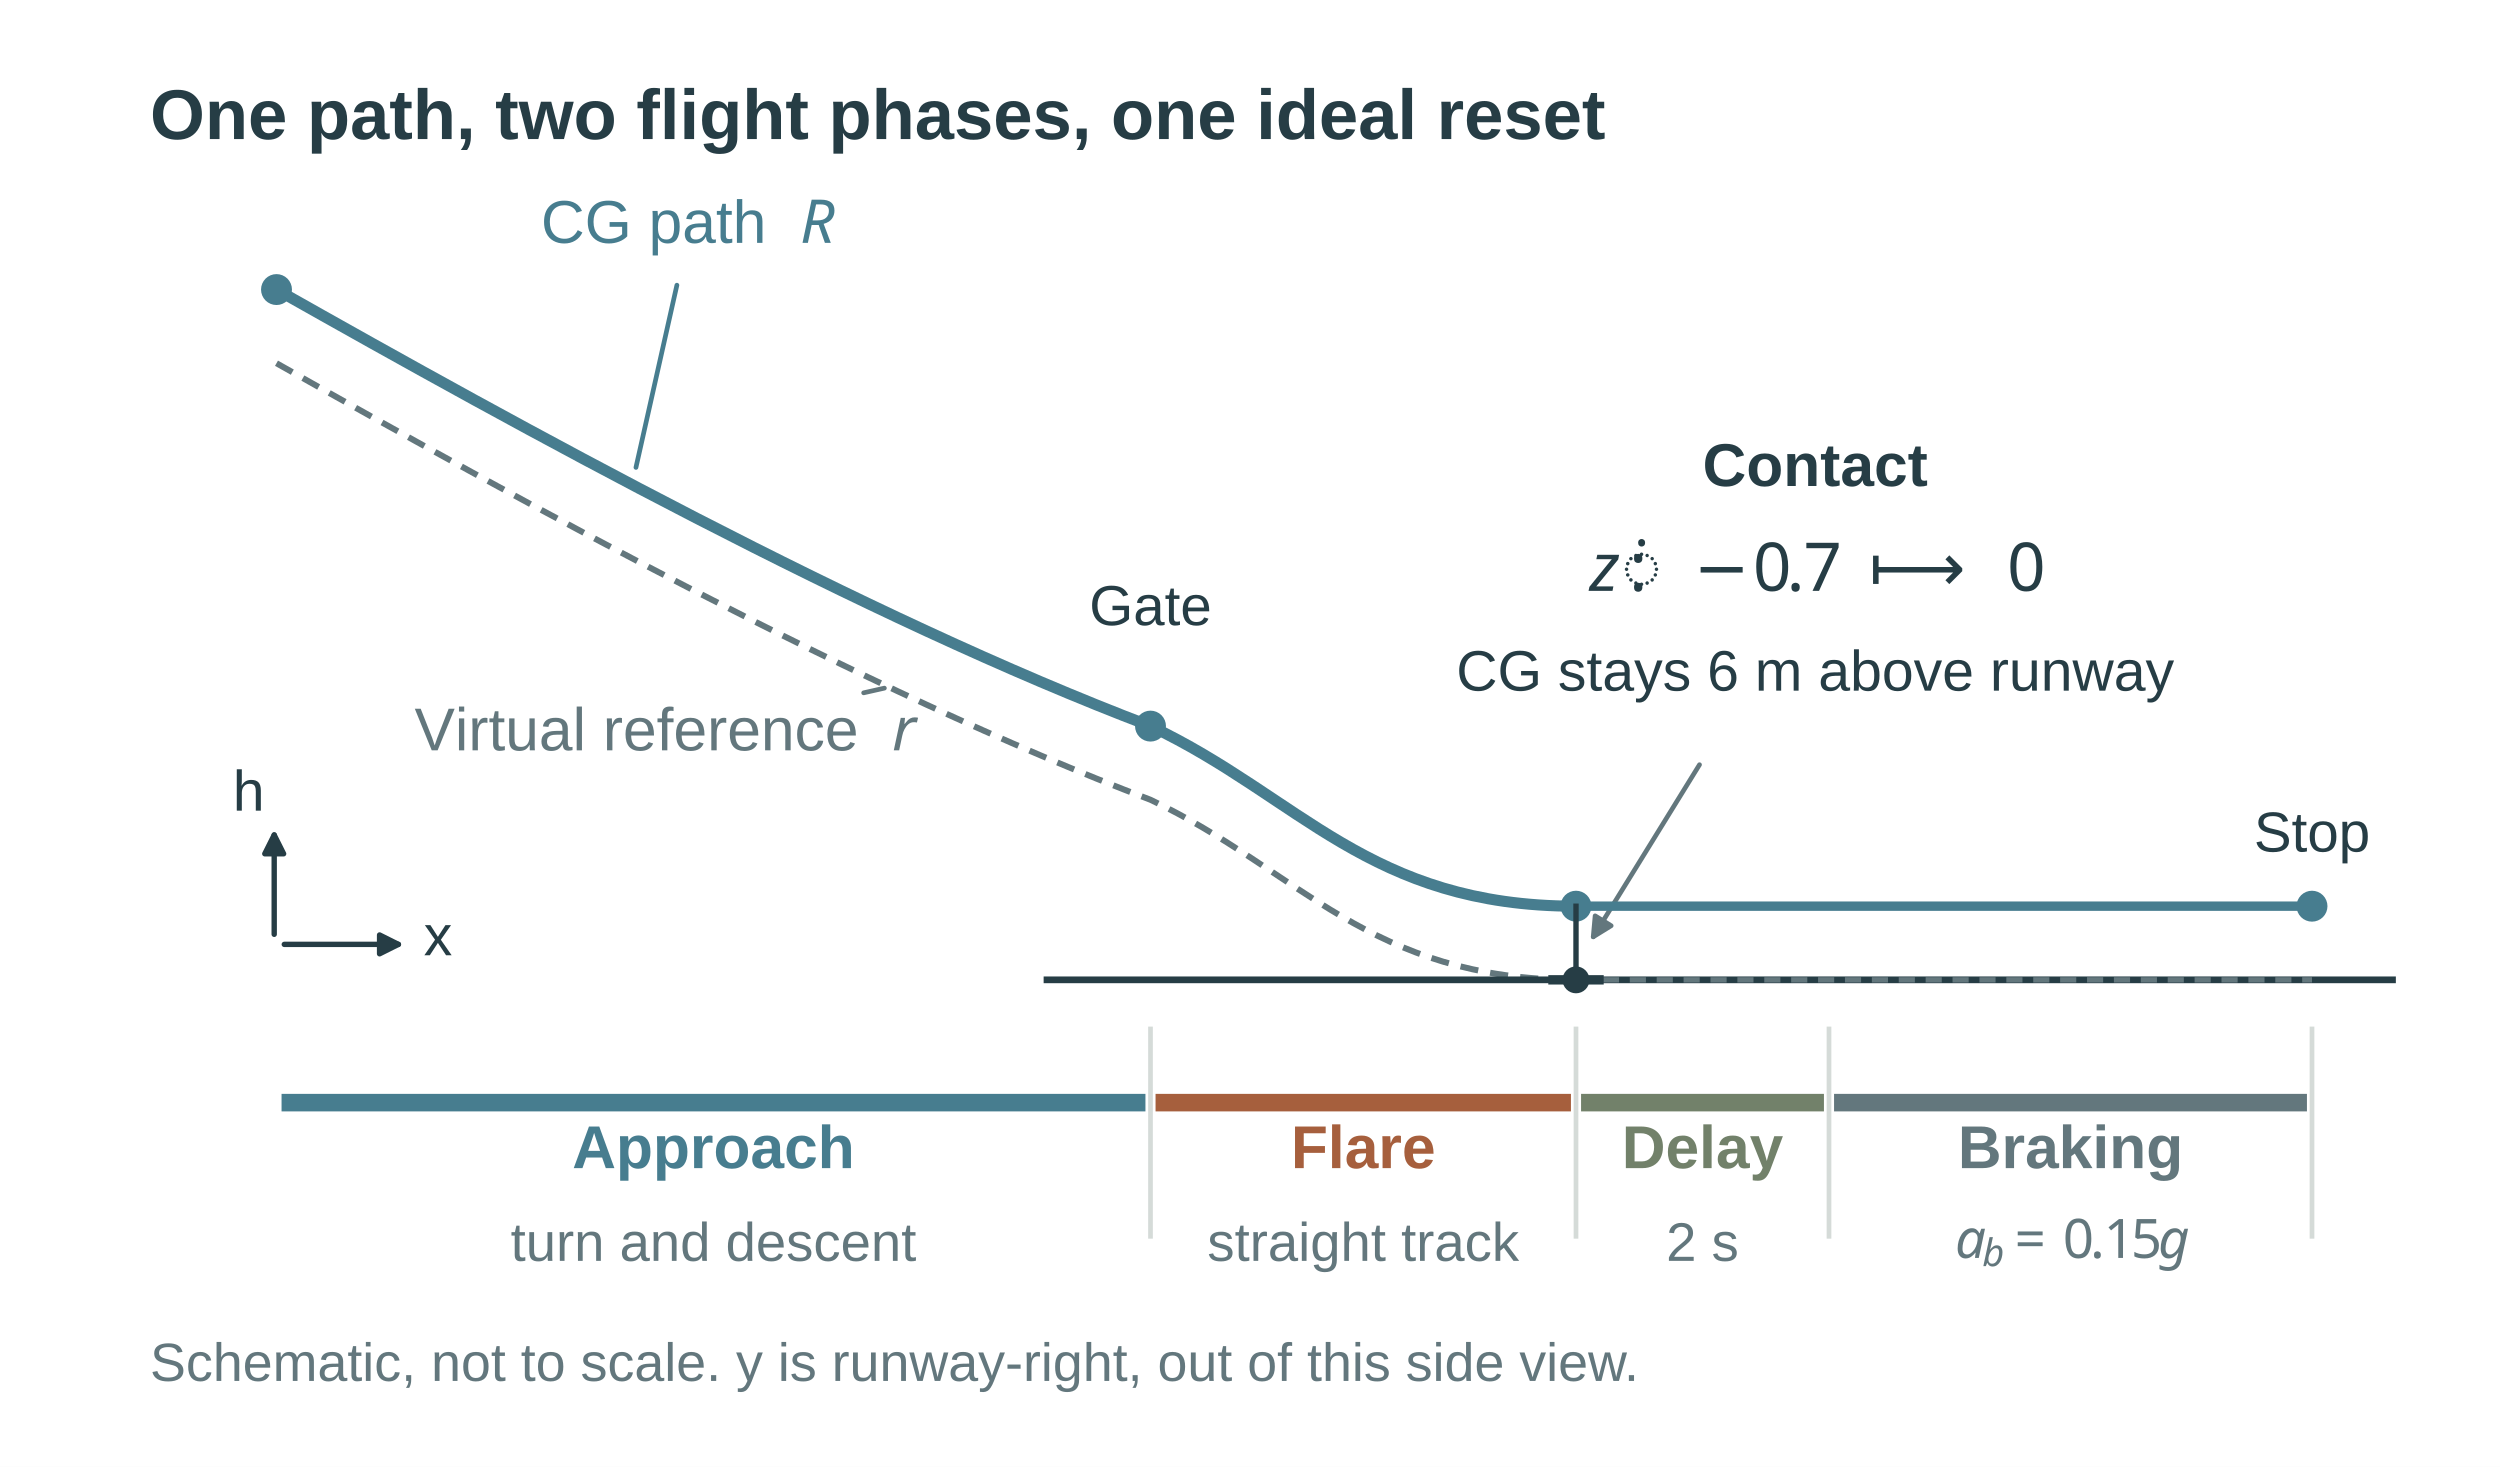
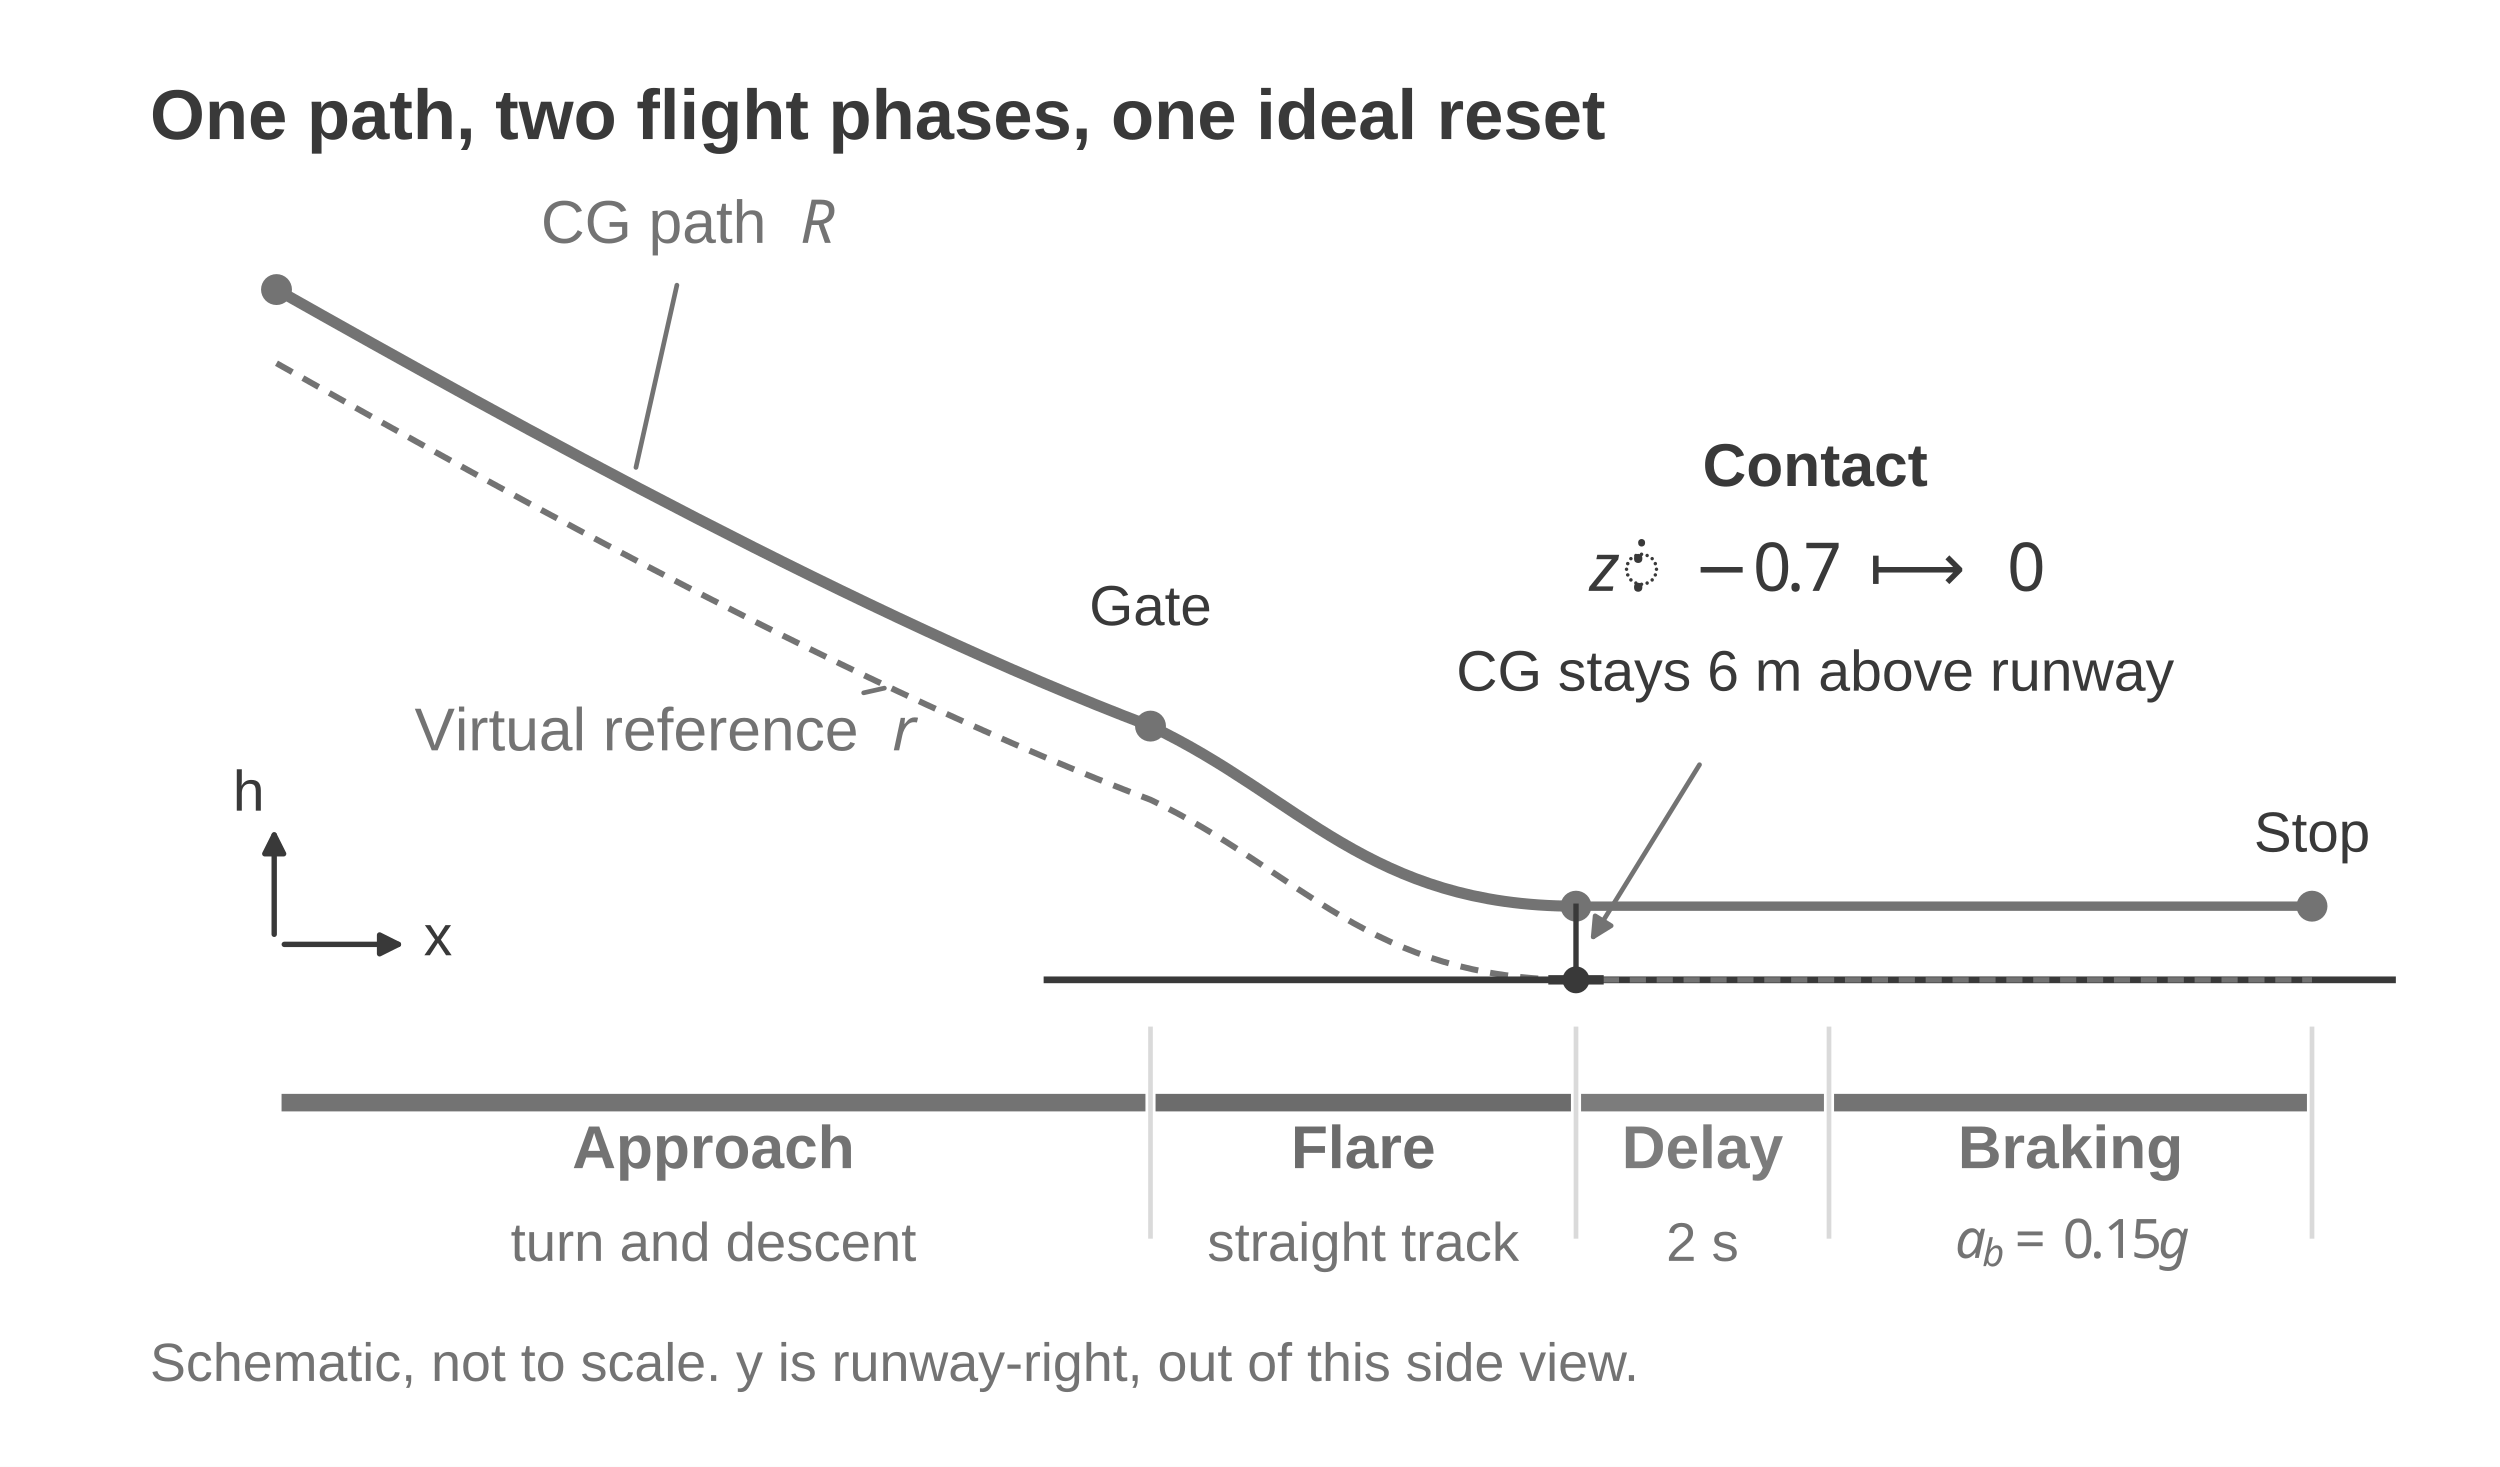
<svg xmlns="http://www.w3.org/2000/svg" xmlns:xlink="http://www.w3.org/1999/xlink" width="371.806pt" height="218.16pt" viewBox="0 0 371.806 218.16" version="1.1">
  <defs>
    <style type="text/css">*{stroke-linejoin: round; stroke-linecap: butt}</style>
  </defs>
  <g id="figure_1">
    <g id="patch_1">
      <path d="M 0 218.16  L 371.806 218.16  L 371.806 0  L 0 0  z " style="fill: #ffffff" />
    </g>
    <g id="axes_1">
      <g id="patch_2">
-         <path d="M 41.122 43.065  C 77.038 63.354 128.347 91.758 171.105 107.989  C 193.339 118.539 203.601 134.771 234.386 134.771  " clip-path="url(#p32cfe0b248)" style="fill: none; stroke: #477d8f; stroke-width: 1.65; stroke-linejoin: miter" />
+         <path d="M 41.122 43.065  C 77.038 63.354 128.347 91.758 171.105 107.989  C 193.339 118.539 203.601 134.771 234.386 134.771  " clip-path="url(#p32cfe0b248)" style="fill: none; stroke: #737373; stroke-width: 1.65; stroke-linejoin: miter" />
      </g>
      <g id="patch_3">
-         <path d="M 41.122 54.021  C 77.038 74.31 128.347 102.714 171.105 118.945  C 193.339 129.495 203.601 145.727 234.386 145.727  " clip-path="url(#p32cfe0b248)" style="fill: none; stroke-dasharray: 2.7,1.8; stroke-dashoffset: 0; stroke: #63777d; stroke-width: 0.9; stroke-linejoin: miter" />
+         <path d="M 41.122 54.021  C 77.038 74.31 128.347 102.714 171.105 118.945  C 193.339 129.495 203.601 145.727 234.386 145.727  " clip-path="url(#p32cfe0b248)" style="fill: none; stroke-dasharray: 2.7,1.8; stroke-dashoffset: 0; stroke: #737373; stroke-width: 0.9; stroke-linejoin: miter" />
      </g>
      <g id="patch_4">
-         <path d="M 252.754 113.729  Q 244.647 126.859 236.952 139.323  " clip-path="url(#p32cfe0b248)" style="fill: none; stroke: #63777d; stroke-width: 0.7; stroke-linecap: round" />
-         <path d="M 239.614 137.676  L 236.952 139.323  L 237.232 136.205  z " clip-path="url(#p32cfe0b248)" style="fill: #63777d; stroke: #63777d; stroke-width: 0.7; stroke-linecap: round" />
+         <path d="M 252.754 113.729  Q 244.647 126.859 236.952 139.323  " clip-path="url(#p32cfe0b248)" style="fill: none; stroke: #737373; stroke-width: 0.7; stroke-linecap: round" />
+         <path d="M 239.614 137.676  L 236.952 139.323  L 237.232 136.205  z " clip-path="url(#p32cfe0b248)" style="fill: #737373; stroke: #737373; stroke-width: 0.7; stroke-linecap: round" />
      </g>
      <g id="patch_5">
-         <path d="M 40.78 138.952  Q 40.78 131.117 40.78 124.176  " clip-path="url(#p32cfe0b248)" style="fill: none; stroke: #263d45; stroke-width: 0.8; stroke-linecap: round" />
-         <path d="M 39.38 126.976  L 40.78 124.176  L 42.18 126.976  z " clip-path="url(#p32cfe0b248)" style="fill: #263d45; stroke: #263d45; stroke-width: 0.8; stroke-linecap: round" />
+         <path d="M 40.78 138.952  Q 40.78 131.117 40.78 124.176  " clip-path="url(#p32cfe0b248)" style="fill: none; stroke: #393939; stroke-width: 0.8; stroke-linecap: round" />
+         <path d="M 39.38 126.976  L 40.78 124.176  L 42.18 126.976  z " clip-path="url(#p32cfe0b248)" style="fill: #393939; stroke: #393939; stroke-width: 0.8; stroke-linecap: round" />
      </g>
      <g id="patch_6">
-         <path d="M 42.28 140.451  Q 51.213 140.451 59.252 140.451  " clip-path="url(#p32cfe0b248)" style="fill: none; stroke: #263d45; stroke-width: 0.8; stroke-linecap: round" />
-         <path d="M 56.452 139.051  L 59.252 140.451  L 56.452 141.851  z " clip-path="url(#p32cfe0b248)" style="fill: #263d45; stroke: #263d45; stroke-width: 0.8; stroke-linecap: round" />
+         <path d="M 42.28 140.451  Q 51.213 140.451 59.252 140.451  " clip-path="url(#p32cfe0b248)" style="fill: none; stroke: #393939; stroke-width: 0.8; stroke-linecap: round" />
+         <path d="M 56.452 139.051  L 59.252 140.451  L 56.452 141.851  z " clip-path="url(#p32cfe0b248)" style="fill: #393939; stroke: #393939; stroke-width: 0.8; stroke-linecap: round" />
      </g>
      <g id="line2d_1">
-         <path d="M 234.386 134.771  L 343.846 134.771  " clip-path="url(#p32cfe0b248)" style="fill: none; stroke: #477d8f; stroke-width: 1.4; stroke-linecap: square" />
+         <path d="M 234.386 134.771  L 343.846 134.771  " clip-path="url(#p32cfe0b248)" style="fill: none; stroke: #737373; stroke-width: 1.4; stroke-linecap: square" />
      </g>
      <g id="line2d_2">
-         <path d="M 155.712 145.727  L 355.818 145.727  " clip-path="url(#p32cfe0b248)" style="fill: none; stroke: #263d45; stroke-linecap: square" />
+         <path d="M 155.712 145.727  L 355.818 145.727  " clip-path="url(#p32cfe0b248)" style="fill: none; stroke: #393939; stroke-linecap: square" />
      </g>
      <g id="line2d_3">
-         <path d="M 234.386 145.727  L 343.846 145.727  " clip-path="url(#p32cfe0b248)" style="fill: none; stroke-dasharray: 2.4,1.6; stroke-dashoffset: 0; stroke: #63777d; stroke-width: 0.8" />
+         <path d="M 234.386 145.727  L 343.846 145.727  " clip-path="url(#p32cfe0b248)" style="fill: none; stroke-dasharray: 2.4,1.6; stroke-dashoffset: 0; stroke: #737373; stroke-width: 0.8" />
      </g>
      <g id="line2d_4">
        <defs>
-           <path id="m4029d57a98" d="M 0 1.8  C 0.477 1.8 0.935 1.61 1.273 1.273  C 1.61 0.935 1.8 0.477 1.8 0  C 1.8 -0.477 1.61 -0.935 1.273 -1.273  C 0.935 -1.61 0.477 -1.8 0 -1.8  C -0.477 -1.8 -0.935 -1.61 -1.273 -1.273  C -1.61 -0.935 -1.8 -0.477 -1.8 0  C -1.8 0.477 -1.61 0.935 -1.273 1.273  C -0.935 1.61 -0.477 1.8 0 1.8  z " style="stroke: #477d8f" />
+           <path id="mbe10834505" d="M 0 1.8  C 0.477 1.8 0.935 1.61 1.273 1.273  C 1.61 0.935 1.8 0.477 1.8 0  C 1.8 -0.477 1.61 -0.935 1.273 -1.273  C 0.935 -1.61 0.477 -1.8 0 -1.8  C -0.477 -1.8 -0.935 -1.61 -1.273 -1.273  C -1.61 -0.935 -1.8 -0.477 -1.8 0  C -1.8 0.477 -1.61 0.935 -1.273 1.273  C -0.935 1.61 -0.477 1.8 0 1.8  z " style="stroke: #737373" />
        </defs>
        <g clip-path="url(#p32cfe0b248)">
-           <use xlink:href="#m4029d57a98" x="41.122" y="43.065" style="fill: #477d8f; stroke: #477d8f" />
+           <use xlink:href="#mbe10834505" x="41.122" y="43.065" style="fill: #737373; stroke: #737373" />
        </g>
      </g>
      <g id="line2d_5">
        <g clip-path="url(#p32cfe0b248)">
-           <use xlink:href="#m4029d57a98" x="171.105" y="107.989" style="fill: #477d8f; stroke: #477d8f" />
+           <use xlink:href="#mbe10834505" x="171.105" y="107.989" style="fill: #737373; stroke: #737373" />
        </g>
      </g>
      <g id="line2d_6">
        <g clip-path="url(#p32cfe0b248)">
-           <use xlink:href="#m4029d57a98" x="234.386" y="134.771" style="fill: #477d8f; stroke: #477d8f" />
+           <use xlink:href="#mbe10834505" x="234.386" y="134.771" style="fill: #737373; stroke: #737373" />
        </g>
      </g>
      <g id="line2d_7">
        <g clip-path="url(#p32cfe0b248)">
-           <use xlink:href="#m4029d57a98" x="343.846" y="134.771" style="fill: #477d8f; stroke: #477d8f" />
+           <use xlink:href="#mbe10834505" x="343.846" y="134.771" style="fill: #737373; stroke: #737373" />
        </g>
      </g>
      <g id="line2d_8">
        <defs>
-           <path id="m32516bc7f3" d="M 0 1.5  C 0.398 1.5 0.779 1.342 1.061 1.061  C 1.342 0.779 1.5 0.398 1.5 0  C 1.5 -0.398 1.342 -0.779 1.061 -1.061  C 0.779 -1.342 0.398 -1.5 0 -1.5  C -0.398 -1.5 -0.779 -1.342 -1.061 -1.061  C -1.342 -0.779 -1.5 -0.398 -1.5 0  C -1.5 0.398 -1.342 0.779 -1.061 1.061  C -0.779 1.342 -0.398 1.5 0 1.5  z " style="stroke: #263d45" />
+           <path id="m678fc02b73" d="M 0 1.5  C 0.398 1.5 0.779 1.342 1.061 1.061  C 1.342 0.779 1.5 0.398 1.5 0  C 1.5 -0.398 1.342 -0.779 1.061 -1.061  C 0.779 -1.342 0.398 -1.5 0 -1.5  C -0.398 -1.5 -0.779 -1.342 -1.061 -1.061  C -1.342 -0.779 -1.5 -0.398 -1.5 0  C -1.5 0.398 -1.342 0.779 -1.061 1.061  C -0.779 1.342 -0.398 1.5 0 1.5  z " style="stroke: #393939" />
        </defs>
        <g clip-path="url(#p32cfe0b248)">
-           <use xlink:href="#m32516bc7f3" x="234.386" y="145.727" style="fill: #263d45; stroke: #263d45" />
+           <use xlink:href="#m678fc02b73" x="234.386" y="145.727" style="fill: #393939; stroke: #393939" />
        </g>
      </g>
      <g id="line2d_9">
-         <path d="M 234.386 145.727  L 234.386 134.771  " clip-path="url(#p32cfe0b248)" style="fill: none; stroke: #263d45; stroke-width: 0.8; stroke-linecap: square" />
+         <path d="M 234.386 145.727  L 234.386 134.771  " clip-path="url(#p32cfe0b248)" style="fill: none; stroke: #393939; stroke-width: 0.8; stroke-linecap: square" />
      </g>
      <g id="line2d_10">
-         <path d="M 230.966 145.727  L 237.807 145.727  " clip-path="url(#p32cfe0b248)" style="fill: none; stroke: #263d45; stroke-width: 1.4; stroke-linecap: square" />
+         <path d="M 230.966 145.727  L 237.807 145.727  " clip-path="url(#p32cfe0b248)" style="fill: none; stroke: #393939; stroke-width: 1.4; stroke-linecap: square" />
      </g>
      <g id="line2d_11">
-         <path d="M 171.105 183.87  L 171.105 153.031  " clip-path="url(#p32cfe0b248)" style="fill: none; stroke: #d5dbd8; stroke-width: 0.7; stroke-linecap: square" />
+         <path d="M 171.105 183.87  L 171.105 153.031  " clip-path="url(#p32cfe0b248)" style="fill: none; stroke: #dadada; stroke-width: 0.7; stroke-linecap: square" />
      </g>
      <g id="line2d_12">
-         <path d="M 234.386 183.87  L 234.386 153.031  " clip-path="url(#p32cfe0b248)" style="fill: none; stroke: #d5dbd8; stroke-width: 0.7; stroke-linecap: square" />
+         <path d="M 234.386 183.87  L 234.386 153.031  " clip-path="url(#p32cfe0b248)" style="fill: none; stroke: #dadada; stroke-width: 0.7; stroke-linecap: square" />
      </g>
      <g id="line2d_13">
-         <path d="M 272.013 183.87  L 272.013 153.031  " clip-path="url(#p32cfe0b248)" style="fill: none; stroke: #d5dbd8; stroke-width: 0.7; stroke-linecap: square" />
+         <path d="M 272.013 183.87  L 272.013 153.031  " clip-path="url(#p32cfe0b248)" style="fill: none; stroke: #dadada; stroke-width: 0.7; stroke-linecap: square" />
      </g>
      <g id="line2d_14">
-         <path d="M 343.846 183.87  L 343.846 153.031  " clip-path="url(#p32cfe0b248)" style="fill: none; stroke: #d5dbd8; stroke-width: 0.7; stroke-linecap: square" />
+         <path d="M 343.846 183.87  L 343.846 153.031  " clip-path="url(#p32cfe0b248)" style="fill: none; stroke: #dadada; stroke-width: 0.7; stroke-linecap: square" />
      </g>
      <g id="line2d_15">
-         <path d="M 43.174 163.987  L 169.053 163.987  " clip-path="url(#p32cfe0b248)" style="fill: none; stroke: #477d8f; stroke-width: 2.6; stroke-linecap: square" />
+         <path d="M 43.174 163.987  L 169.053 163.987  " clip-path="url(#p32cfe0b248)" style="fill: none; stroke: #737373; stroke-width: 2.6; stroke-linecap: square" />
      </g>
      <g id="line2d_16">
-         <path d="M 173.157 163.987  L 232.334 163.987  " clip-path="url(#p32cfe0b248)" style="fill: none; stroke: #a65f3d; stroke-width: 2.6; stroke-linecap: square" />
+         <path d="M 173.157 163.987  L 232.334 163.987  " clip-path="url(#p32cfe0b248)" style="fill: none; stroke: #6c6c6c; stroke-width: 2.6; stroke-linecap: square" />
      </g>
      <g id="line2d_17">
-         <path d="M 236.439 163.987  L 269.961 163.987  " clip-path="url(#p32cfe0b248)" style="fill: none; stroke: #72816a; stroke-width: 2.6; stroke-linecap: square" />
+         <path d="M 236.439 163.987  L 269.961 163.987  " clip-path="url(#p32cfe0b248)" style="fill: none; stroke: #7c7c7c; stroke-width: 2.6; stroke-linecap: square" />
      </g>
      <g id="line2d_18">
-         <path d="M 274.065 163.987  L 341.794 163.987  " clip-path="url(#p32cfe0b248)" style="fill: none; stroke: #63777d; stroke-width: 2.6; stroke-linecap: square" />
+         <path d="M 274.065 163.987  L 341.794 163.987  " clip-path="url(#p32cfe0b248)" style="fill: none; stroke: #737373; stroke-width: 2.6; stroke-linecap: square" />
      </g>
      <g id="text_1">
-         <text style="font-weight: 700; font-size: 10.5px; font-family: 'Arial'; text-anchor: start; fill: #263d45" x="22.308" y="20.682" transform="rotate(-0 22.30834 20.68153)">One path, two flight phases, one ideal reset</text>
+         <text style="font-weight: 700; font-size: 10.5px; font-family: 'Arial'; text-anchor: start; fill: #393939" x="22.308" y="20.682" transform="rotate(-0 22.30834 20.68153)">One path, two flight phases, one ideal reset</text>
      </g>
      <g id="patch_7">
-         <path d="M 100.67 42.415  Q 97.625 55.965 94.58 69.515  " style="fill: none; stroke: #477d8f; stroke-width: 0.7; stroke-linecap: round" />
+         <path d="M 100.67 42.415  Q 97.625 55.965 94.58 69.515  " style="fill: none; stroke: #737373; stroke-width: 0.7; stroke-linecap: round" />
      </g>
      <g id="text_2">
-         <g style="fill: #477d8f" transform="translate(80.45876 36.57234)">
-           <text>
-             <tspan x="0" y="-0.453" style="font-size: 9px; font-family: 'Arial'; fill: #477d8f">C</tspan>
-             <tspan x="6.5" y="-0.453" style="font-size: 9px; font-family: 'Arial'; fill: #477d8f">G</tspan>
-             <tspan x="13.5" y="-0.453" style="font-size: 9px; font-family: 'Arial'; fill: #477d8f"> </tspan>
-             <tspan x="16" y="-0.453" style="font-size: 9px; font-family: 'Arial'; fill: #477d8f">p</tspan>
-             <tspan x="21.006" y="-0.453" style="font-size: 9px; font-family: 'Arial'; fill: #477d8f">a</tspan>
-             <tspan x="26.011" y="-0.453" style="font-size: 9px; font-family: 'Arial'; fill: #477d8f">t</tspan>
-             <tspan x="28.512" y="-0.453" style="font-size: 9px; font-family: 'Arial'; fill: #477d8f">h</tspan>
-             <tspan x="33.517" y="-0.453" style="font-size: 9px; font-family: 'Arial'; fill: #477d8f"> </tspan>
-             <tspan x="36.018" y="-0.453" style="font-size: 9px; font-family: 'Arial'; fill: #477d8f"> </tspan>
-             <tspan x="38.518" y="-0.453" style="font-style: italic; font-size: 9px; font-family: 'STIXGeneral'; fill: #477d8f">R</tspan>
+         <g style="fill: #737373" transform="translate(80.45876 36.57234)">
+           <text>
+             <tspan x="0" y="-0.453" style="font-size: 9px; font-family: 'Arial'; fill: #737373">C</tspan>
+             <tspan x="6.5" y="-0.453" style="font-size: 9px; font-family: 'Arial'; fill: #737373">G</tspan>
+             <tspan x="13.5" y="-0.453" style="font-size: 9px; font-family: 'Arial'; fill: #737373"> </tspan>
+             <tspan x="16" y="-0.453" style="font-size: 9px; font-family: 'Arial'; fill: #737373">p</tspan>
+             <tspan x="21.006" y="-0.453" style="font-size: 9px; font-family: 'Arial'; fill: #737373">a</tspan>
+             <tspan x="26.011" y="-0.453" style="font-size: 9px; font-family: 'Arial'; fill: #737373">t</tspan>
+             <tspan x="28.512" y="-0.453" style="font-size: 9px; font-family: 'Arial'; fill: #737373">h</tspan>
+             <tspan x="33.517" y="-0.453" style="font-size: 9px; font-family: 'Arial'; fill: #737373"> </tspan>
+             <tspan x="36.018" y="-0.453" style="font-size: 9px; font-family: 'Arial'; fill: #737373"> </tspan>
+             <tspan x="38.518" y="-0.453" style="font-style: italic; font-size: 9px; font-family: 'STIXGeneral'; fill: #737373">R</tspan>
          </text>
        </g>
      </g>
      <g id="patch_8">
-         <path d="M 128.447 103.037  Q 129.986 102.69 131.525 102.343  " style="fill: none; stroke: #63777d; stroke-width: 0.7; stroke-linecap: round" />
+         <path d="M 128.447 103.037  Q 129.986 102.69 131.525 102.343  " style="fill: none; stroke: #737373; stroke-width: 0.7; stroke-linecap: round" />
      </g>
      <g id="text_3">
-         <g style="fill: #63777d" transform="translate(61.64539 112.047)">
-           <text>
-             <tspan x="0" y="-0.453" style="font-size: 9px; font-family: 'Arial'; fill: #63777d">V</tspan>
-             <tspan x="6.003" y="-0.453" style="font-size: 9px; font-family: 'Arial'; fill: #63777d">i</tspan>
-             <tspan x="8.002" y="-0.453" style="font-size: 9px; font-family: 'Arial'; fill: #63777d">r</tspan>
-             <tspan x="11" y="-0.453" style="font-size: 9px; font-family: 'Arial'; fill: #63777d">t</tspan>
-             <tspan x="13.5" y="-0.453" style="font-size: 9px; font-family: 'Arial'; fill: #63777d">u</tspan>
-             <tspan x="18.505" y="-0.453" style="font-size: 9px; font-family: 'Arial'; fill: #63777d">a</tspan>
-             <tspan x="23.511" y="-0.453" style="font-size: 9px; font-family: 'Arial'; fill: #63777d">l</tspan>
-             <tspan x="25.51" y="-0.453" style="font-size: 9px; font-family: 'Arial'; fill: #63777d"> </tspan>
-             <tspan x="28.011" y="-0.453" style="font-size: 9px; font-family: 'Arial'; fill: #63777d">r</tspan>
-             <tspan x="31.008" y="-0.453" style="font-size: 9px; font-family: 'Arial'; fill: #63777d">e</tspan>
-             <tspan x="36.013" y="-0.453" style="font-size: 9px; font-family: 'Arial'; fill: #63777d">f</tspan>
-             <tspan x="38.514" y="-0.453" style="font-size: 9px; font-family: 'Arial'; fill: #63777d">e</tspan>
-             <tspan x="43.519" y="-0.453" style="font-size: 9px; font-family: 'Arial'; fill: #63777d">r</tspan>
-             <tspan x="46.516" y="-0.453" style="font-size: 9px; font-family: 'Arial'; fill: #63777d">e</tspan>
-             <tspan x="51.521" y="-0.453" style="font-size: 9px; font-family: 'Arial'; fill: #63777d">n</tspan>
-             <tspan x="56.527" y="-0.453" style="font-size: 9px; font-family: 'Arial'; fill: #63777d">c</tspan>
-             <tspan x="61.027" y="-0.453" style="font-size: 9px; font-family: 'Arial'; fill: #63777d">e</tspan>
-             <tspan x="66.032" y="-0.453" style="font-size: 9px; font-family: 'Arial'; fill: #63777d"> </tspan>
-             <tspan x="68.533" y="-0.453" style="font-size: 9px; font-family: 'Arial'; fill: #63777d"> </tspan>
-             <tspan x="71.033" y="-0.453" style="font-style: italic; font-size: 9px; font-family: 'STIXGeneral'; fill: #63777d">r</tspan>
+         <g style="fill: #737373" transform="translate(61.64539 112.047)">
+           <text>
+             <tspan x="0" y="-0.453" style="font-size: 9px; font-family: 'Arial'; fill: #737373">V</tspan>
+             <tspan x="6.003" y="-0.453" style="font-size: 9px; font-family: 'Arial'; fill: #737373">i</tspan>
+             <tspan x="8.002" y="-0.453" style="font-size: 9px; font-family: 'Arial'; fill: #737373">r</tspan>
+             <tspan x="11" y="-0.453" style="font-size: 9px; font-family: 'Arial'; fill: #737373">t</tspan>
+             <tspan x="13.5" y="-0.453" style="font-size: 9px; font-family: 'Arial'; fill: #737373">u</tspan>
+             <tspan x="18.505" y="-0.453" style="font-size: 9px; font-family: 'Arial'; fill: #737373">a</tspan>
+             <tspan x="23.511" y="-0.453" style="font-size: 9px; font-family: 'Arial'; fill: #737373">l</tspan>
+             <tspan x="25.51" y="-0.453" style="font-size: 9px; font-family: 'Arial'; fill: #737373"> </tspan>
+             <tspan x="28.011" y="-0.453" style="font-size: 9px; font-family: 'Arial'; fill: #737373">r</tspan>
+             <tspan x="31.008" y="-0.453" style="font-size: 9px; font-family: 'Arial'; fill: #737373">e</tspan>
+             <tspan x="36.013" y="-0.453" style="font-size: 9px; font-family: 'Arial'; fill: #737373">f</tspan>
+             <tspan x="38.514" y="-0.453" style="font-size: 9px; font-family: 'Arial'; fill: #737373">e</tspan>
+             <tspan x="43.519" y="-0.453" style="font-size: 9px; font-family: 'Arial'; fill: #737373">r</tspan>
+             <tspan x="46.516" y="-0.453" style="font-size: 9px; font-family: 'Arial'; fill: #737373">e</tspan>
+             <tspan x="51.521" y="-0.453" style="font-size: 9px; font-family: 'Arial'; fill: #737373">n</tspan>
+             <tspan x="56.527" y="-0.453" style="font-size: 9px; font-family: 'Arial'; fill: #737373">c</tspan>
+             <tspan x="61.027" y="-0.453" style="font-size: 9px; font-family: 'Arial'; fill: #737373">e</tspan>
+             <tspan x="66.032" y="-0.453" style="font-size: 9px; font-family: 'Arial'; fill: #737373"> </tspan>
+             <tspan x="68.533" y="-0.453" style="font-size: 9px; font-family: 'Arial'; fill: #737373"> </tspan>
+             <tspan x="71.033" y="-0.453" style="font-style: italic; font-size: 9px; font-family: 'STIXGeneral'; fill: #737373">r</tspan>
          </text>
        </g>
      </g>
      <g id="text_4">
-         <text style="font-weight: 700; font-size: 9px; font-family: 'Arial'; text-anchor: middle; fill: #263d45" x="269.961" y="72.281" transform="rotate(-0 269.9607 72.28077)">Contact</text>
+         <text style="font-weight: 700; font-size: 9px; font-family: 'Arial'; text-anchor: middle; fill: #393939" x="269.961" y="72.281" transform="rotate(-0 269.9607 72.28077)">Contact</text>
      </g>
      <g id="text_5">
-         <g style="fill: #263d45" transform="translate(236.4107 88.1061)">
-           <text>
-             <tspan x="4.75" y="-0.531" style="font-size: 10px; font-family: 'STIXGeneral'; fill: #263d45">̇</tspan>
-             <tspan x="5.89" y="-0.234" style="font-size: 10px; font-family: 'STIXGeneral'; fill: #263d45">:</tspan>
-             <tspan x="15.448" y="-0.234" style="font-size: 10px; font-family: 'STIXGeneral'; fill: #263d45">−</tspan>
-             <tspan x="24.298" y="-0.234" style="font-size: 10px; font-family: 'STIXGeneral'; fill: #263d45">0</tspan>
-             <tspan x="29.298" y="-0.234" style="font-size: 10px; font-family: 'STIXGeneral'; fill: #263d45">.</tspan>
-             <tspan x="31.798" y="-0.234" style="font-size: 10px; font-family: 'STIXGeneral'; fill: #263d45">7</tspan>
-             <tspan x="41.576" y="-0.234" style="font-size: 10px; font-family: 'STIXGeneral'; fill: #263d45">⟼</tspan>
-             <tspan x="62.093" y="-0.234" style="font-size: 10px; font-family: 'STIXGeneral'; fill: #263d45">0</tspan>
-             <tspan x="0" y="-0.234" style="font-style: italic; font-size: 10px; font-family: 'STIXGeneral'; fill: #263d45">z</tspan>
+         <g style="fill: #393939" transform="translate(236.4107 88.1061)">
+           <text>
+             <tspan x="4.75" y="-0.531" style="font-size: 10px; font-family: 'STIXGeneral'; fill: #393939">̇</tspan>
+             <tspan x="5.89" y="-0.234" style="font-size: 10px; font-family: 'STIXGeneral'; fill: #393939">:</tspan>
+             <tspan x="15.448" y="-0.234" style="font-size: 10px; font-family: 'STIXGeneral'; fill: #393939">−</tspan>
+             <tspan x="24.298" y="-0.234" style="font-size: 10px; font-family: 'STIXGeneral'; fill: #393939">0</tspan>
+             <tspan x="29.298" y="-0.234" style="font-size: 10px; font-family: 'STIXGeneral'; fill: #393939">.</tspan>
+             <tspan x="31.798" y="-0.234" style="font-size: 10px; font-family: 'STIXGeneral'; fill: #393939">7</tspan>
+             <tspan x="41.576" y="-0.234" style="font-size: 10px; font-family: 'STIXGeneral'; fill: #393939">⟼</tspan>
+             <tspan x="62.093" y="-0.234" style="font-size: 10px; font-family: 'STIXGeneral'; fill: #393939">0</tspan>
+             <tspan x="0" y="-0.234" style="font-style: italic; font-size: 10px; font-family: 'STIXGeneral'; fill: #393939">z</tspan>
          </text>
        </g>
      </g>
      <g id="text_6">
-         <text style="font-size: 8.5px; font-family: 'Arial'; text-anchor: middle; fill: #263d45" x="269.961" y="102.714" transform="rotate(-0 269.9607 102.7141)">CG stays 6 m above runway</text>
+         <text style="font-size: 8.5px; font-family: 'Arial'; text-anchor: middle; fill: #393939" x="269.961" y="102.714" transform="rotate(-0 269.9607 102.7141)">CG stays 6 m above runway</text>
      </g>
      <g id="text_7">
-         <text style="font-size: 8.4px; font-family: 'Arial'; text-anchor: middle; fill: #263d45" x="171.105" y="92.975" transform="rotate(-0 171.105 92.97543)">Gate</text>
+         <text style="font-size: 8.4px; font-family: 'Arial'; text-anchor: middle; fill: #393939" x="171.105" y="92.975" transform="rotate(-0 171.105 92.97543)">Gate</text>
      </g>
      <g id="text_8">
-         <text style="font-size: 8.4px; font-family: 'Arial'; text-anchor: middle; fill: #263d45" x="343.846" y="126.655" transform="rotate(-0 343.8459 126.655)">Stop</text>
+         <text style="font-size: 8.4px; font-family: 'Arial'; text-anchor: middle; fill: #393939" x="343.846" y="126.655" transform="rotate(-0 343.8459 126.655)">Stop</text>
      </g>
      <g id="text_9">
-         <text style="font-weight: 700; font-size: 9px; font-family: 'Arial'; text-anchor: middle; fill: #477d8f" x="106.113" y="173.725" transform="rotate(-0 106.1134 173.7252)">Approach</text>
+         <text style="font-weight: 700; font-size: 9px; font-family: 'Arial'; text-anchor: middle; fill: #737373" x="106.113" y="173.725" transform="rotate(-0 106.1134 173.7252)">Approach</text>
      </g>
      <g id="text_10">
-         <text style="font-size: 8.1px; font-family: 'Arial'; text-anchor: middle; fill: #63777d" x="106.113" y="187.522" transform="rotate(-0 106.1134 187.5216)">turn and descent</text>
+         <text style="font-size: 8.1px; font-family: 'Arial'; text-anchor: middle; fill: #737373" x="106.113" y="187.522" transform="rotate(-0 106.1134 187.5216)">turn and descent</text>
      </g>
      <g id="text_11">
-         <text style="font-weight: 700; font-size: 9px; font-family: 'Arial'; text-anchor: middle; fill: #a65f3d" x="202.746" y="173.725" transform="rotate(-0 202.7457 173.7252)">Flare</text>
+         <text style="font-weight: 700; font-size: 9px; font-family: 'Arial'; text-anchor: middle; fill: #6c6c6c" x="202.746" y="173.725" transform="rotate(-0 202.7457 173.7252)">Flare</text>
      </g>
      <g id="text_12">
-         <text style="font-size: 8.1px; font-family: 'Arial'; text-anchor: middle; fill: #63777d" x="202.746" y="187.522" transform="rotate(-0 202.7457 187.5216)">straight track</text>
+         <text style="font-size: 8.1px; font-family: 'Arial'; text-anchor: middle; fill: #737373" x="202.746" y="187.522" transform="rotate(-0 202.7457 187.5216)">straight track</text>
      </g>
      <g id="text_13">
-         <text style="font-weight: 700; font-size: 9px; font-family: 'Arial'; text-anchor: middle; fill: #72816a" x="253.2" y="173.725" transform="rotate(-0 253.1997 173.7252)">Delay</text>
+         <text style="font-weight: 700; font-size: 9px; font-family: 'Arial'; text-anchor: middle; fill: #7c7c7c" x="253.2" y="173.725" transform="rotate(-0 253.1997 173.7252)">Delay</text>
      </g>
      <g id="text_14">
-         <text style="font-size: 8.1px; font-family: 'Arial'; text-anchor: middle; fill: #63777d" x="253.2" y="187.522" transform="rotate(-0 253.1997 187.5216)">2 s</text>
+         <text style="font-size: 8.1px; font-family: 'Arial'; text-anchor: middle; fill: #737373" x="253.2" y="187.522" transform="rotate(-0 253.1997 187.5216)">2 s</text>
      </g>
      <g id="text_15">
-         <text style="font-weight: 700; font-size: 9px; font-family: 'Arial'; text-anchor: middle; fill: #63777d" x="307.93" y="173.725" transform="rotate(-0 307.9295 173.7252)">Braking</text>
+         <text style="font-weight: 700; font-size: 9px; font-family: 'Arial'; text-anchor: middle; fill: #737373" x="307.93" y="173.725" transform="rotate(-0 307.9295 173.7252)">Braking</text>
      </g>
      <g id="text_16">
-         <g style="fill: #63777d" transform="translate(290.7575 187.5216)">
-           <text>
-             <tspan x="0" y="-0.438" style="font-style: italic; font-size: 8.1px; font-family: 'STIXGeneral'; fill: #63777d">a</tspan>
-             <tspan x="30.201" y="-0.438" style="font-style: italic; font-size: 8.1px; font-family: 'STIXGeneral'; fill: #63777d">g</tspan>
-             <tspan x="4.055" y="0.777" style="font-style: italic; font-size: 5.67px; font-family: 'STIXGeneral'; fill: #63777d">b</tspan>
-             <tspan x="8.872" y="-0.438" style="font-size: 8.1px; font-family: 'STIXGeneral'; fill: #63777d">=</tspan>
-             <tspan x="16.037" y="-0.438" style="font-size: 8.1px; font-family: 'STIXGeneral'; fill: #63777d">0</tspan>
-             <tspan x="20.084" y="-0.438" style="font-size: 8.1px; font-family: 'STIXGeneral'; fill: #63777d">.</tspan>
-             <tspan x="22.107" y="-0.438" style="font-size: 8.1px; font-family: 'STIXGeneral'; fill: #63777d">1</tspan>
-             <tspan x="26.154" y="-0.438" style="font-size: 8.1px; font-family: 'STIXGeneral'; fill: #63777d">5</tspan>
+         <g style="fill: #737373" transform="translate(290.7575 187.5216)">
+           <text>
+             <tspan x="0" y="-0.438" style="font-style: italic; font-size: 8.1px; font-family: 'STIXGeneral'; fill: #737373">a</tspan>
+             <tspan x="30.201" y="-0.438" style="font-style: italic; font-size: 8.1px; font-family: 'STIXGeneral'; fill: #737373">g</tspan>
+             <tspan x="4.055" y="0.777" style="font-style: italic; font-size: 5.67px; font-family: 'STIXGeneral'; fill: #737373">b</tspan>
+             <tspan x="8.872" y="-0.438" style="font-size: 8.1px; font-family: 'STIXGeneral'; fill: #737373">=</tspan>
+             <tspan x="16.037" y="-0.438" style="font-size: 8.1px; font-family: 'STIXGeneral'; fill: #737373">0</tspan>
+             <tspan x="20.084" y="-0.438" style="font-size: 8.1px; font-family: 'STIXGeneral'; fill: #737373">.</tspan>
+             <tspan x="22.107" y="-0.438" style="font-size: 8.1px; font-family: 'STIXGeneral'; fill: #737373">1</tspan>
+             <tspan x="26.154" y="-0.438" style="font-size: 8.1px; font-family: 'STIXGeneral'; fill: #737373">5</tspan>
          </text>
        </g>
      </g>
      <g id="text_17">
-         <text style="font-size: 8.5px; font-family: 'Arial'; text-anchor: start; fill: #263d45" x="34.623" y="120.568" transform="rotate(-0 34.62255 120.5683)">h</text>
+         <text style="font-size: 8.5px; font-family: 'Arial'; text-anchor: start; fill: #393939" x="34.623" y="120.568" transform="rotate(-0 34.62255 120.5683)">h</text>
      </g>
      <g id="text_18">
-         <text style="font-size: 8.5px; font-family: 'Arial'; text-anchor: start; fill: #263d45" x="63.014" y="142.075" transform="rotate(-0 63.01364 142.0745)">x</text>
+         <text style="font-size: 8.5px; font-family: 'Arial'; text-anchor: start; fill: #393939" x="63.014" y="142.075" transform="rotate(-0 63.01364 142.0745)">x</text>
      </g>
      <g id="text_19">
-         <text style="font-size: 8px; font-family: 'Arial'; text-anchor: start; fill: #63777d" x="22.308" y="205.376" transform="rotate(-0 22.30834 205.3758)">Schematic, not to scale.  y is runway-right, out of this side view.</text>
+         <text style="font-size: 8px; font-family: 'Arial'; text-anchor: start; fill: #737373" x="22.308" y="205.376" transform="rotate(-0 22.30834 205.3758)">Schematic, not to scale.  y is runway-right, out of this side view.</text>
      </g>
    </g>
  </g>
  <defs>
    <clipPath id="p32cfe0b248">
      <rect x="22.308" y="6.545" width="342.061" height="202.889" />
    </clipPath>
  </defs>
</svg>
